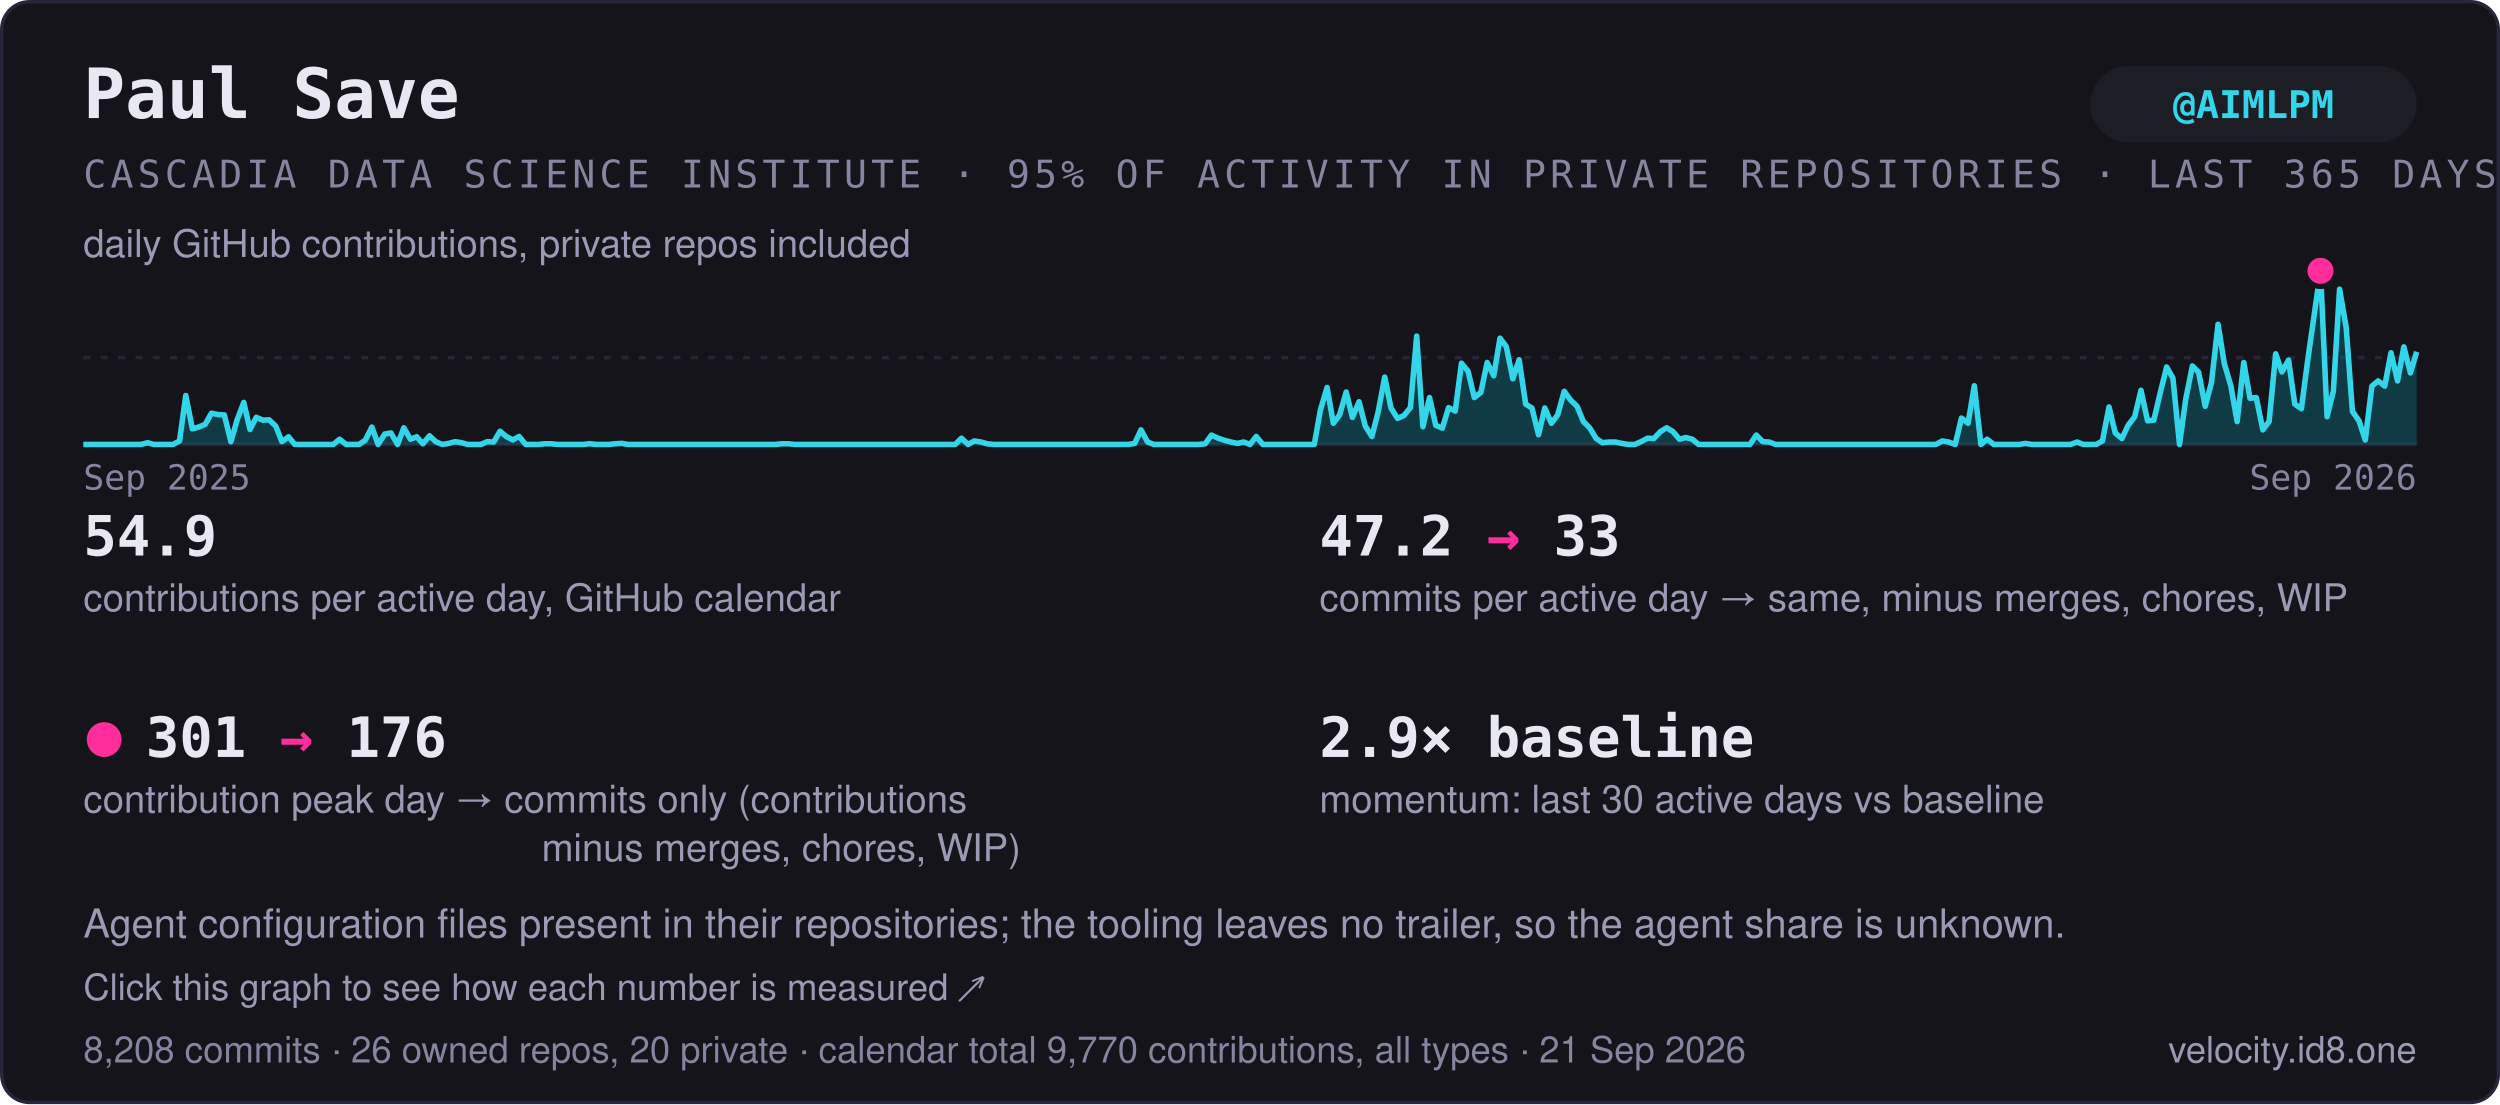
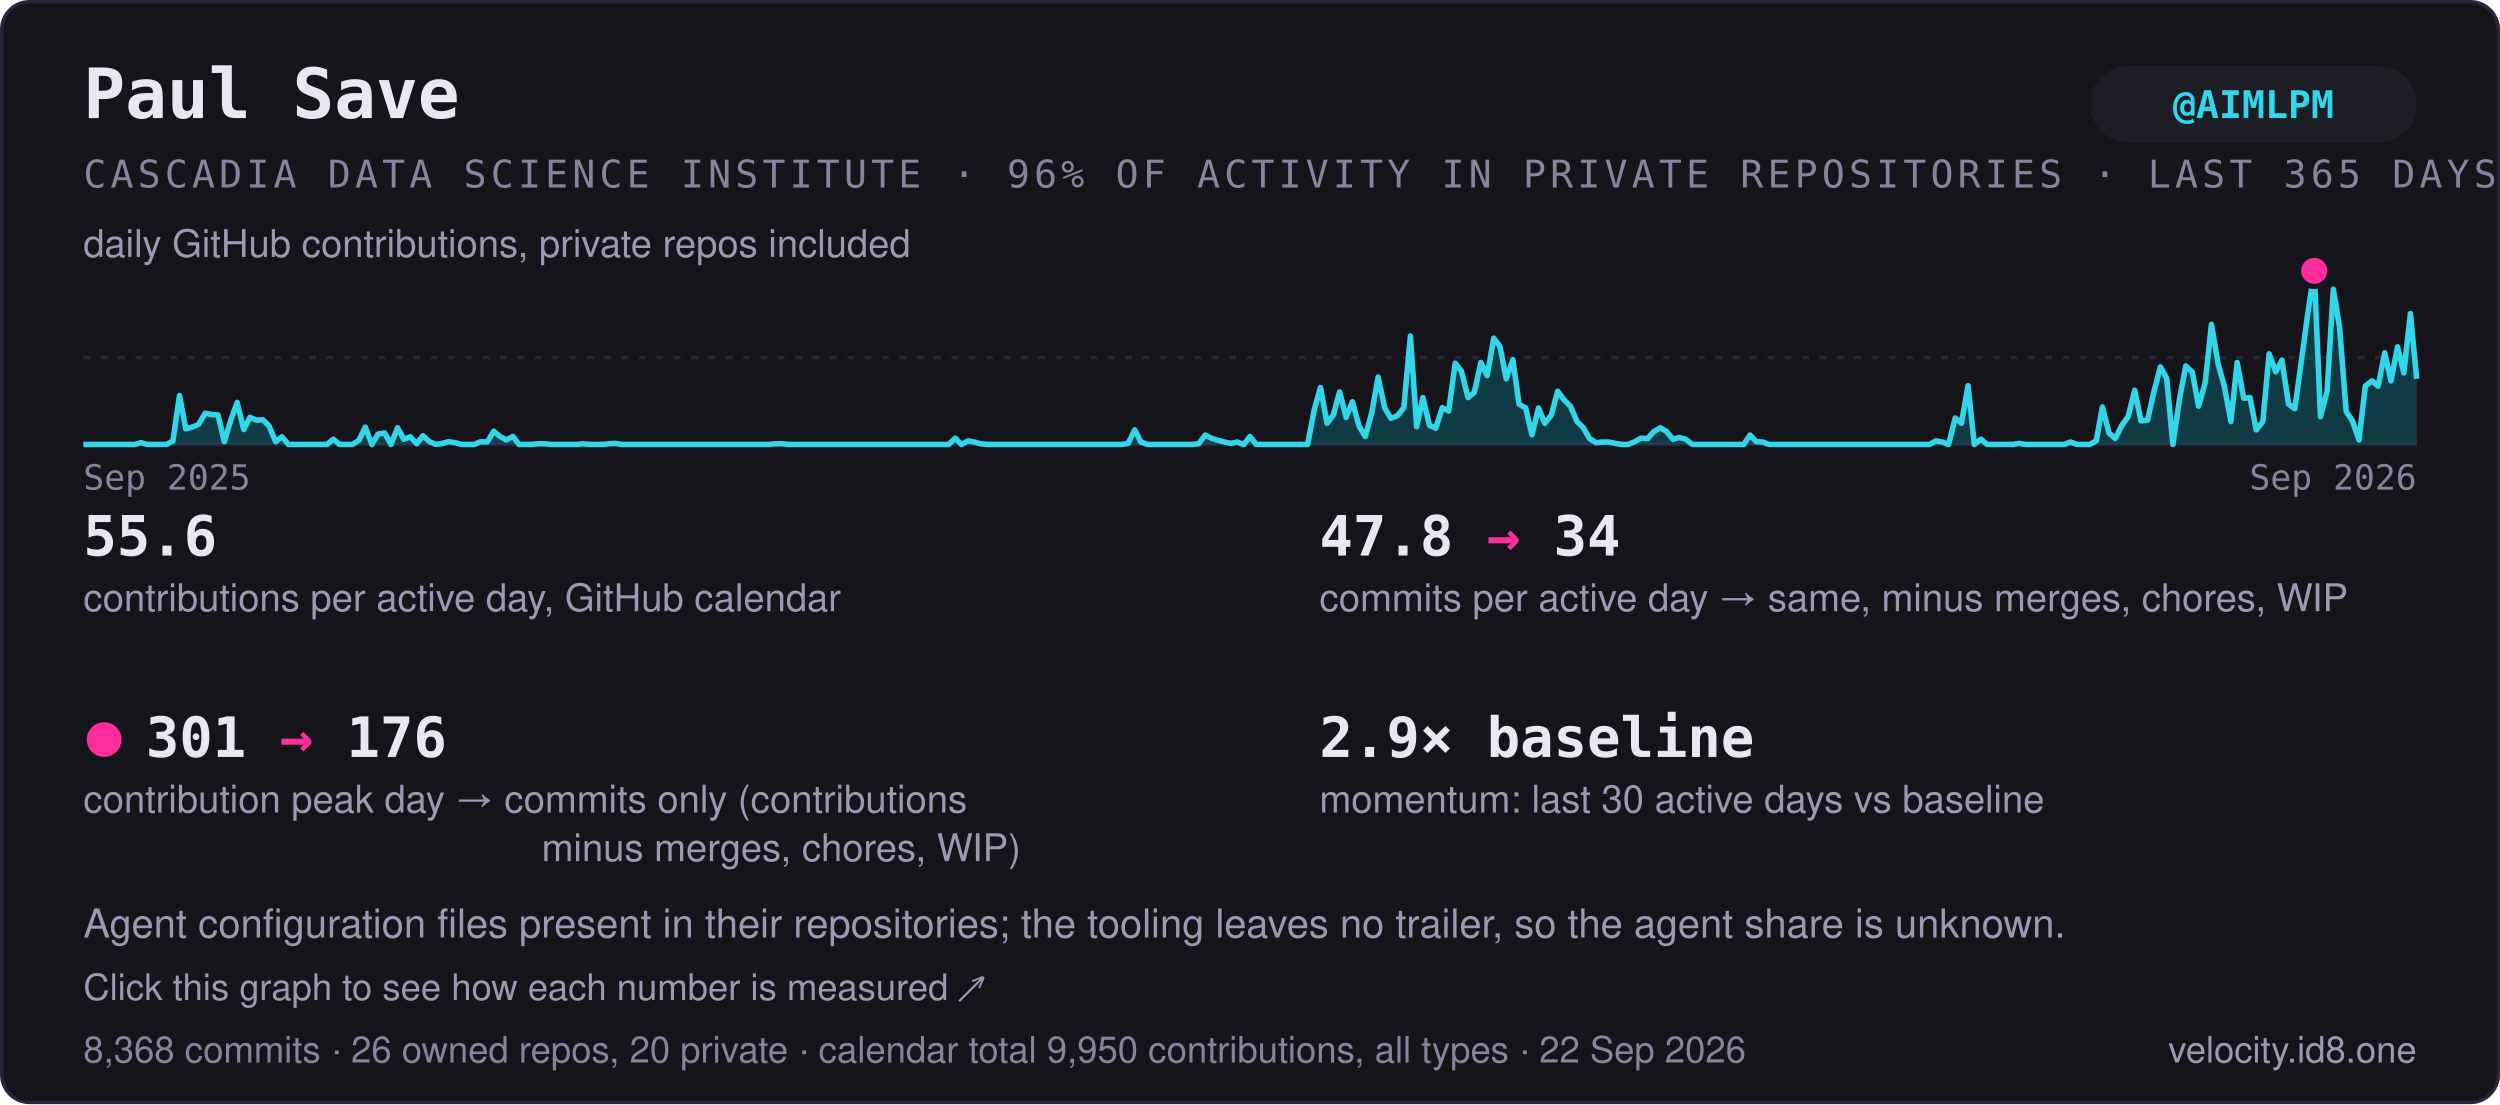
<svg xmlns="http://www.w3.org/2000/svg" width="720" height="318" viewBox="0 0 720 318" role="img" aria-label="Paul Save: Velocity Graph">
  <rect x="0.5" y="0.5" width="719" height="317" rx="8" fill="#14141A" stroke="#26263A" />
  <text x="24" y="34" font-family="Departure Mono, JetBrains Mono, ui-monospace, Menlo, monospace" font-size="20" font-weight="700" fill="#E8E8F2">Paul Save</text>
-   <text x="24" y="54" font-family="Departure Mono, JetBrains Mono, ui-monospace, Menlo, monospace" font-size="11" letter-spacing="1.2" fill="#8585A0">CASCADIA DATA SCIENCE INSTITUTE · 95% OF ACTIVITY IN PRIVATE REPOSITORIES · LAST 365 DAYS</text>
+   <text x="24" y="54" font-family="Departure Mono, JetBrains Mono, ui-monospace, Menlo, monospace" font-size="11" letter-spacing="1.2" fill="#8585A0">CASCADIA DATA SCIENCE INSTITUTE · 96% OF ACTIVITY IN PRIVATE REPOSITORIES · LAST 365 DAYS</text>
  <rect x="602" y="19" width="94" height="22" rx="11" fill="#1D1D26" />
  <text x="649" y="34" text-anchor="middle" font-family="Departure Mono, JetBrains Mono, ui-monospace, Menlo, monospace" font-size="11" font-weight="600" fill="#33D6E8">@AIMLPM</text>
  <line x1="24" x2="696" y1="128" y2="128" stroke="#26263A" />
  <line x1="24" x2="696" y1="103.0" y2="103.0" stroke="#26263A" stroke-dasharray="2 3" />
-   <path d="M24.0,128.0 L25.8,128.0 L27.7,128.0 L29.5,128.0 L31.4,128.0 L33.2,128.0 L35.1,128.0 L36.9,128.0 L38.8,128.0 L40.6,128.0 L42.5,127.5 L44.3,128.0 L46.2,128.0 L48.0,128.0 L49.8,128.0 L51.7,127.0 L53.5,113.9 L55.4,123.5 L57.2,123.0 L59.1,122.2 L60.9,119.0 L62.8,119.4 L64.6,119.5 L66.5,127.2 L68.3,120.9 L70.2,115.9 L72.0,123.7 L73.8,120.2 L75.7,121.0 L77.5,120.9 L79.4,122.7 L81.2,127.2 L83.1,125.8 L84.9,128.0 L86.8,128.0 L88.6,128.0 L90.5,128.0 L92.3,128.0 L94.2,128.0 L96.0,128.0 L97.8,126.5 L99.7,128.0 L101.5,128.0 L103.4,128.0 L105.2,126.8 L107.1,123.0 L108.9,128.0 L110.8,125.0 L112.6,124.7 L114.5,128.0 L116.3,123.2 L118.2,126.5 L120.0,125.8 L121.8,127.8 L123.7,125.5 L125.5,127.2 L127.4,128.0 L129.2,127.7 L131.1,127.2 L132.9,127.5 L134.8,128.0 L136.6,128.0 L138.5,128.0 L140.3,127.2 L142.2,127.3 L144.0,124.2 L145.8,125.7 L147.7,126.7 L149.5,125.7 L151.4,128.0 L153.2,128.0 L155.1,128.0 L156.9,127.8 L158.8,127.8 L160.6,128.0 L162.5,128.0 L164.3,128.0 L166.2,128.0 L168.0,128.0 L169.8,127.8 L171.7,128.0 L173.5,128.0 L175.4,128.0 L177.2,127.8 L179.1,127.7 L180.9,128.0 L182.8,128.0 L184.6,128.0 L186.5,128.0 L188.3,128.0 L190.2,128.0 L192.0,128.0 L193.8,128.0 L195.7,128.0 L197.5,128.0 L199.4,128.0 L201.2,128.0 L203.1,128.0 L204.9,128.0 L206.8,128.0 L208.6,128.0 L210.5,128.0 L212.3,128.0 L214.2,128.0 L216.0,128.0 L217.8,128.0 L219.7,128.0 L221.5,128.0 L223.4,128.0 L225.2,127.8 L227.1,127.8 L228.9,128.0 L230.8,128.0 L232.6,128.0 L234.5,128.0 L236.3,128.0 L238.2,128.0 L240.0,128.0 L241.8,128.0 L243.7,128.0 L245.5,128.0 L247.4,128.0 L249.2,128.0 L251.1,128.0 L252.9,128.0 L254.8,128.0 L256.6,128.0 L258.5,128.0 L260.3,128.0 L262.2,128.0 L264.0,128.0 L265.8,128.0 L267.7,128.0 L269.5,128.0 L271.4,128.0 L273.2,128.0 L275.1,128.0 L276.9,126.2 L278.8,128.0 L280.6,127.0 L282.5,127.3 L284.3,127.8 L286.2,128.0 L288.0,128.0 L289.8,128.0 L291.7,128.0 L293.5,128.0 L295.4,128.0 L297.2,128.0 L299.1,128.0 L300.9,128.0 L302.8,128.0 L304.6,128.0 L306.5,128.0 L308.3,128.0 L310.2,128.0 L312.0,128.0 L313.8,128.0 L315.7,128.0 L317.5,128.0 L319.4,128.0 L321.2,128.0 L323.1,128.0 L324.9,128.0 L326.8,127.7 L328.6,123.8 L330.5,127.3 L332.3,128.0 L334.2,128.0 L336.0,128.0 L337.8,128.0 L339.7,128.0 L341.5,128.0 L343.4,128.0 L345.2,128.0 L347.1,127.8 L348.9,125.3 L350.8,126.2 L352.6,126.8 L354.5,127.3 L356.3,127.7 L358.2,127.3 L360.0,128.0 L361.8,125.7 L363.7,128.0 L365.5,128.0 L367.4,128.0 L369.2,128.0 L371.1,128.0 L372.9,128.0 L374.8,128.0 L376.6,128.0 L378.5,128.0 L380.3,118.0 L382.2,111.6 L384.0,121.9 L385.8,119.5 L387.7,112.9 L389.5,120.2 L391.4,115.7 L393.2,122.7 L395.1,125.7 L396.9,118.7 L398.8,108.6 L400.6,117.5 L402.5,120.5 L404.3,119.7 L406.2,117.4 L408.0,96.8 L409.8,122.9 L411.7,114.5 L413.5,122.5 L415.4,123.3 L417.2,117.4 L419.1,118.4 L420.9,104.6 L422.8,106.9 L424.6,114.5 L426.5,113.0 L428.3,104.4 L430.2,108.2 L432.0,97.4 L433.8,99.8 L435.7,109.1 L437.5,103.6 L439.4,116.4 L441.2,117.5 L443.1,125.2 L444.9,117.5 L446.8,121.9 L448.6,119.5 L450.5,112.7 L452.3,115.2 L454.2,117.0 L456.0,121.4 L457.8,123.2 L459.7,126.3 L461.5,127.5 L463.4,127.3 L465.2,127.3 L467.1,127.7 L468.9,128.0 L470.8,128.0 L472.6,127.2 L474.5,126.2 L476.3,126.3 L478.2,124.3 L480.0,123.2 L481.8,124.3 L483.7,126.5 L485.5,126.0 L487.4,126.5 L489.2,128.0 L491.1,128.0 L492.9,128.0 L494.8,128.0 L496.6,128.0 L498.5,128.0 L500.3,128.0 L502.2,128.0 L504.0,128.0 L505.8,125.3 L507.7,127.2 L509.5,127.3 L511.4,128.0 L513.2,128.0 L515.1,128.0 L516.9,128.0 L518.8,128.0 L520.6,128.0 L522.5,128.0 L524.3,128.0 L526.2,128.0 L528.0,128.0 L529.8,128.0 L531.7,128.0 L533.5,128.0 L535.4,128.0 L537.2,128.0 L539.1,128.0 L540.9,128.0 L542.8,128.0 L544.6,128.0 L546.5,128.0 L548.3,128.0 L550.2,128.0 L552.0,128.0 L553.8,128.0 L555.7,128.0 L557.5,128.0 L559.4,127.0 L561.2,127.3 L563.1,128.0 L564.9,120.4 L566.8,121.9 L568.6,111.1 L570.5,128.0 L572.3,126.5 L574.2,128.0 L576.0,128.0 L577.8,128.0 L579.7,128.0 L581.5,128.0 L583.4,127.7 L585.2,128.0 L587.1,128.0 L588.9,128.0 L590.8,128.0 L592.6,128.0 L594.5,128.0 L596.3,128.0 L598.2,127.3 L600.0,128.0 L601.8,128.0 L603.7,128.0 L605.5,127.0 L607.4,117.2 L609.2,124.7 L611.1,126.3 L612.9,122.5 L614.8,120.0 L616.6,112.4 L618.5,121.2 L620.3,121.0 L622.2,112.9 L624.0,105.7 L625.8,108.9 L627.7,128.0 L629.5,114.9 L631.4,105.4 L633.2,107.2 L635.1,117.0 L636.9,110.2 L638.8,93.4 L640.6,104.7 L642.5,111.2 L644.3,121.4 L646.2,104.4 L648.0,114.7 L649.8,114.5 L651.7,123.8 L653.5,121.4 L655.4,101.9 L657.2,107.1 L659.1,103.7 L660.9,116.4 L662.8,117.7 L664.6,103.9 L666.5,90.6 L668.3,78.0 L670.2,120.0 L672.0,112.7 L673.8,83.3 L675.7,94.3 L677.5,118.5 L679.4,121.2 L681.2,126.7 L683.1,111.2 L684.9,109.7 L686.8,111.2 L688.6,101.6 L690.5,109.7 L692.3,99.9 L694.2,107.4 L696.0,101.3 L696.0,128 L24,128 Z" fill="#0F6B78" fill-opacity="0.45" />
-   <path d="M24.0,128.0 L25.8,128.0 L27.7,128.0 L29.5,128.0 L31.4,128.0 L33.2,128.0 L35.1,128.0 L36.9,128.0 L38.8,128.0 L40.6,128.0 L42.5,127.5 L44.3,128.0 L46.2,128.0 L48.0,128.0 L49.8,128.0 L51.7,127.0 L53.5,113.9 L55.4,123.5 L57.2,123.0 L59.1,122.2 L60.9,119.0 L62.8,119.4 L64.6,119.5 L66.5,127.2 L68.3,120.9 L70.2,115.9 L72.0,123.7 L73.8,120.2 L75.7,121.0 L77.5,120.9 L79.4,122.7 L81.2,127.2 L83.1,125.8 L84.9,128.0 L86.8,128.0 L88.6,128.0 L90.5,128.0 L92.3,128.0 L94.2,128.0 L96.0,128.0 L97.8,126.5 L99.7,128.0 L101.5,128.0 L103.4,128.0 L105.2,126.8 L107.1,123.0 L108.9,128.0 L110.8,125.0 L112.6,124.7 L114.5,128.0 L116.3,123.2 L118.2,126.5 L120.0,125.8 L121.8,127.8 L123.7,125.5 L125.5,127.2 L127.4,128.0 L129.2,127.7 L131.1,127.2 L132.9,127.5 L134.8,128.0 L136.6,128.0 L138.5,128.0 L140.3,127.2 L142.2,127.3 L144.0,124.2 L145.8,125.7 L147.7,126.7 L149.5,125.7 L151.4,128.0 L153.2,128.0 L155.1,128.0 L156.9,127.8 L158.8,127.8 L160.6,128.0 L162.5,128.0 L164.3,128.0 L166.2,128.0 L168.0,128.0 L169.8,127.8 L171.7,128.0 L173.5,128.0 L175.4,128.0 L177.2,127.8 L179.1,127.7 L180.9,128.0 L182.8,128.0 L184.6,128.0 L186.5,128.0 L188.3,128.0 L190.2,128.0 L192.0,128.0 L193.8,128.0 L195.7,128.0 L197.5,128.0 L199.4,128.0 L201.2,128.0 L203.1,128.0 L204.9,128.0 L206.8,128.0 L208.6,128.0 L210.5,128.0 L212.3,128.0 L214.2,128.0 L216.0,128.0 L217.8,128.0 L219.7,128.0 L221.5,128.0 L223.4,128.0 L225.2,127.8 L227.1,127.8 L228.9,128.0 L230.8,128.0 L232.6,128.0 L234.5,128.0 L236.3,128.0 L238.2,128.0 L240.0,128.0 L241.8,128.0 L243.7,128.0 L245.5,128.0 L247.4,128.0 L249.2,128.0 L251.1,128.0 L252.9,128.0 L254.8,128.0 L256.6,128.0 L258.5,128.0 L260.3,128.0 L262.2,128.0 L264.0,128.0 L265.8,128.0 L267.7,128.0 L269.5,128.0 L271.4,128.0 L273.2,128.0 L275.1,128.0 L276.9,126.2 L278.8,128.0 L280.6,127.0 L282.5,127.3 L284.3,127.8 L286.2,128.0 L288.0,128.0 L289.8,128.0 L291.7,128.0 L293.5,128.0 L295.4,128.0 L297.2,128.0 L299.1,128.0 L300.9,128.0 L302.8,128.0 L304.6,128.0 L306.5,128.0 L308.3,128.0 L310.2,128.0 L312.0,128.0 L313.8,128.0 L315.7,128.0 L317.5,128.0 L319.4,128.0 L321.2,128.0 L323.1,128.0 L324.9,128.0 L326.8,127.7 L328.6,123.8 L330.5,127.3 L332.3,128.0 L334.2,128.0 L336.0,128.0 L337.8,128.0 L339.7,128.0 L341.5,128.0 L343.4,128.0 L345.2,128.0 L347.1,127.8 L348.9,125.3 L350.8,126.2 L352.6,126.8 L354.5,127.3 L356.3,127.7 L358.2,127.3 L360.0,128.0 L361.8,125.7 L363.7,128.0 L365.5,128.0 L367.4,128.0 L369.2,128.0 L371.1,128.0 L372.9,128.0 L374.8,128.0 L376.6,128.0 L378.5,128.0 L380.3,118.0 L382.2,111.6 L384.0,121.9 L385.8,119.5 L387.7,112.9 L389.5,120.2 L391.4,115.7 L393.2,122.7 L395.1,125.7 L396.9,118.7 L398.8,108.6 L400.6,117.5 L402.5,120.5 L404.3,119.7 L406.2,117.4 L408.0,96.8 L409.8,122.9 L411.7,114.5 L413.5,122.5 L415.4,123.3 L417.2,117.4 L419.1,118.4 L420.9,104.6 L422.8,106.9 L424.6,114.5 L426.5,113.0 L428.3,104.4 L430.2,108.2 L432.0,97.4 L433.8,99.8 L435.7,109.1 L437.5,103.6 L439.4,116.4 L441.2,117.5 L443.1,125.2 L444.9,117.5 L446.8,121.9 L448.6,119.5 L450.5,112.7 L452.3,115.2 L454.2,117.0 L456.0,121.4 L457.8,123.2 L459.7,126.3 L461.5,127.5 L463.4,127.3 L465.2,127.3 L467.1,127.7 L468.9,128.0 L470.8,128.0 L472.6,127.2 L474.5,126.2 L476.3,126.3 L478.2,124.3 L480.0,123.2 L481.8,124.3 L483.7,126.5 L485.5,126.0 L487.4,126.5 L489.2,128.0 L491.1,128.0 L492.9,128.0 L494.8,128.0 L496.6,128.0 L498.5,128.0 L500.3,128.0 L502.2,128.0 L504.0,128.0 L505.8,125.3 L507.7,127.2 L509.5,127.3 L511.4,128.0 L513.2,128.0 L515.1,128.0 L516.9,128.0 L518.8,128.0 L520.6,128.0 L522.5,128.0 L524.3,128.0 L526.2,128.0 L528.0,128.0 L529.8,128.0 L531.7,128.0 L533.5,128.0 L535.4,128.0 L537.2,128.0 L539.1,128.0 L540.9,128.0 L542.8,128.0 L544.6,128.0 L546.5,128.0 L548.3,128.0 L550.2,128.0 L552.0,128.0 L553.8,128.0 L555.7,128.0 L557.5,128.0 L559.4,127.0 L561.2,127.3 L563.1,128.0 L564.9,120.4 L566.8,121.9 L568.6,111.1 L570.5,128.0 L572.3,126.5 L574.2,128.0 L576.0,128.0 L577.8,128.0 L579.7,128.0 L581.5,128.0 L583.4,127.7 L585.2,128.0 L587.1,128.0 L588.9,128.0 L590.8,128.0 L592.6,128.0 L594.5,128.0 L596.3,128.0 L598.2,127.3 L600.0,128.0 L601.8,128.0 L603.7,128.0 L605.5,127.0 L607.4,117.2 L609.2,124.7 L611.1,126.3 L612.9,122.5 L614.8,120.0 L616.6,112.4 L618.5,121.2 L620.3,121.0 L622.2,112.9 L624.0,105.7 L625.8,108.9 L627.7,128.0 L629.5,114.9 L631.4,105.4 L633.2,107.2 L635.1,117.0 L636.9,110.2 L638.8,93.4 L640.6,104.7 L642.5,111.2 L644.3,121.4 L646.2,104.4 L648.0,114.7 L649.8,114.5 L651.7,123.8 L653.5,121.4 L655.4,101.9 L657.2,107.1 L659.1,103.7 L660.9,116.4 L662.8,117.7 L664.6,103.9 L666.5,90.6 L668.3,78.0 L670.2,120.0 L672.0,112.7 L673.8,83.3 L675.7,94.3 L677.5,118.5 L679.4,121.2 L681.2,126.7 L683.1,111.2 L684.9,109.7 L686.8,111.2 L688.6,101.6 L690.5,109.7 L692.3,99.9 L694.2,107.4 L696.0,101.3" fill="none" stroke="#33D6E8" stroke-width="1.6" stroke-linejoin="round" />
-   <circle cx="668.3" cy="78.0" r="4.5" fill="#FF2D9C" stroke="#14141A" stroke-width="1.5" />
+   <path d="M24.0,128.0 L25.8,128.0 L27.7,128.0 L29.5,128.0 L31.4,128.0 L33.2,128.0 L35.1,128.0 L36.9,128.0 L38.8,128.0 L40.6,127.5 L42.5,128.0 L44.3,128.0 L46.2,128.0 L48.0,128.0 L49.8,127.0 L51.7,113.9 L53.5,123.5 L55.4,123.0 L57.2,122.2 L59.1,119.0 L60.9,119.4 L62.8,119.5 L64.6,127.2 L66.5,120.9 L68.3,115.9 L70.2,123.7 L72.0,120.2 L73.8,121.0 L75.7,120.9 L77.5,122.7 L79.4,127.2 L81.2,125.8 L83.1,128.0 L84.9,128.0 L86.8,128.0 L88.6,128.0 L90.5,128.0 L92.3,128.0 L94.2,128.0 L96.0,126.5 L97.8,128.0 L99.7,128.0 L101.5,128.0 L103.4,126.8 L105.2,123.0 L107.1,128.0 L108.9,125.0 L110.8,124.7 L112.6,128.0 L114.5,123.2 L116.3,126.5 L118.2,125.8 L120.0,127.8 L121.8,125.5 L123.7,127.2 L125.5,128.0 L127.4,127.7 L129.2,127.2 L131.1,127.5 L132.9,128.0 L134.8,128.0 L136.6,128.0 L138.5,127.2 L140.3,127.3 L142.2,124.2 L144.0,125.7 L145.8,126.7 L147.7,125.7 L149.5,128.0 L151.4,128.0 L153.2,128.0 L155.1,127.8 L156.9,127.8 L158.8,128.0 L160.6,128.0 L162.5,128.0 L164.3,128.0 L166.2,128.0 L168.0,127.8 L169.8,128.0 L171.7,128.0 L173.5,128.0 L175.4,127.8 L177.2,127.7 L179.1,128.0 L180.9,128.0 L182.8,128.0 L184.6,128.0 L186.5,128.0 L188.3,128.0 L190.2,128.0 L192.0,128.0 L193.8,128.0 L195.7,128.0 L197.5,128.0 L199.4,128.0 L201.2,128.0 L203.1,128.0 L204.9,128.0 L206.8,128.0 L208.6,128.0 L210.5,128.0 L212.3,128.0 L214.2,128.0 L216.0,128.0 L217.8,128.0 L219.7,128.0 L221.5,128.0 L223.4,127.8 L225.2,127.8 L227.1,128.0 L228.9,128.0 L230.8,128.0 L232.6,128.0 L234.5,128.0 L236.3,128.0 L238.2,128.0 L240.0,128.0 L241.8,128.0 L243.7,128.0 L245.5,128.0 L247.4,128.0 L249.2,128.0 L251.1,128.0 L252.9,128.0 L254.8,128.0 L256.6,128.0 L258.5,128.0 L260.3,128.0 L262.2,128.0 L264.0,128.0 L265.8,128.0 L267.7,128.0 L269.5,128.0 L271.4,128.0 L273.2,128.0 L275.1,126.2 L276.9,128.0 L278.8,127.0 L280.6,127.3 L282.5,127.8 L284.3,128.0 L286.2,128.0 L288.0,128.0 L289.8,128.0 L291.7,128.0 L293.5,128.0 L295.4,128.0 L297.2,128.0 L299.1,128.0 L300.9,128.0 L302.8,128.0 L304.6,128.0 L306.5,128.0 L308.3,128.0 L310.2,128.0 L312.0,128.0 L313.8,128.0 L315.7,128.0 L317.5,128.0 L319.4,128.0 L321.2,128.0 L323.1,128.0 L324.9,127.7 L326.8,123.8 L328.6,127.3 L330.5,128.0 L332.3,128.0 L334.2,128.0 L336.0,128.0 L337.8,128.0 L339.7,128.0 L341.5,128.0 L343.4,128.0 L345.2,127.8 L347.1,125.3 L348.9,126.2 L350.8,126.8 L352.6,127.3 L354.5,127.7 L356.3,127.3 L358.2,128.0 L360.0,125.7 L361.8,128.0 L363.7,128.0 L365.5,128.0 L367.4,128.0 L369.2,128.0 L371.1,128.0 L372.9,128.0 L374.8,128.0 L376.6,128.0 L378.5,118.0 L380.3,111.6 L382.2,121.9 L384.0,119.5 L385.8,112.9 L387.7,120.2 L389.5,115.7 L391.4,122.7 L393.2,125.7 L395.1,118.7 L396.9,108.6 L398.8,117.5 L400.6,120.5 L402.5,119.7 L404.3,117.4 L406.2,96.8 L408.0,122.9 L409.8,114.5 L411.7,122.5 L413.5,123.3 L415.4,117.4 L417.2,118.4 L419.1,104.6 L420.9,106.9 L422.8,114.5 L424.6,113.0 L426.5,104.4 L428.3,108.2 L430.2,97.4 L432.0,99.8 L433.8,109.1 L435.7,103.6 L437.5,116.4 L439.4,117.5 L441.2,125.2 L443.1,117.5 L444.9,121.9 L446.8,119.5 L448.6,112.7 L450.5,115.2 L452.3,117.0 L454.2,121.4 L456.0,123.2 L457.8,126.3 L459.7,127.5 L461.5,127.3 L463.4,127.3 L465.2,127.7 L467.1,128.0 L468.9,128.0 L470.8,127.2 L472.6,126.2 L474.5,126.3 L476.3,124.3 L478.2,123.2 L480.0,124.3 L481.8,126.5 L483.7,126.0 L485.5,126.5 L487.4,128.0 L489.2,128.0 L491.1,128.0 L492.9,128.0 L494.8,128.0 L496.6,128.0 L498.5,128.0 L500.3,128.0 L502.2,128.0 L504.0,125.3 L505.8,127.2 L507.7,127.3 L509.5,128.0 L511.4,128.0 L513.2,128.0 L515.1,128.0 L516.9,128.0 L518.8,128.0 L520.6,128.0 L522.5,128.0 L524.3,128.0 L526.2,128.0 L528.0,128.0 L529.8,128.0 L531.7,128.0 L533.5,128.0 L535.4,128.0 L537.2,128.0 L539.1,128.0 L540.9,128.0 L542.8,128.0 L544.6,128.0 L546.5,128.0 L548.3,128.0 L550.2,128.0 L552.0,128.0 L553.8,128.0 L555.7,128.0 L557.5,127.0 L559.4,127.3 L561.2,128.0 L563.1,120.4 L564.9,121.9 L566.8,111.1 L568.6,128.0 L570.5,126.5 L572.3,128.0 L574.2,128.0 L576.0,128.0 L577.8,128.0 L579.7,128.0 L581.5,127.7 L583.4,128.0 L585.2,128.0 L587.1,128.0 L588.9,128.0 L590.8,128.0 L592.6,128.0 L594.5,128.0 L596.3,127.3 L598.2,128.0 L600.0,128.0 L601.8,128.0 L603.7,127.0 L605.5,117.2 L607.4,124.7 L609.2,126.3 L611.1,122.5 L612.9,120.0 L614.8,112.4 L616.6,121.2 L618.5,121.0 L620.3,112.9 L622.2,105.7 L624.0,108.9 L625.8,128.0 L627.7,114.9 L629.5,105.4 L631.4,107.2 L633.2,117.0 L635.1,110.2 L636.9,93.4 L638.8,104.7 L640.6,111.2 L642.5,121.4 L644.3,104.4 L646.2,114.7 L648.0,114.5 L649.8,123.8 L651.7,121.4 L653.5,101.9 L655.4,107.1 L657.2,103.7 L659.1,116.4 L660.9,117.7 L662.8,103.9 L664.6,90.6 L666.5,78.0 L668.3,120.0 L670.2,112.7 L672.0,83.3 L673.8,94.3 L675.7,118.5 L677.5,121.2 L679.4,126.7 L681.2,111.2 L683.1,109.7 L684.9,111.2 L686.8,101.6 L688.6,109.7 L690.5,99.9 L692.3,107.4 L694.2,90.3 L696.0,109.1 L696.0,128 L24,128 Z" fill="#0F6B78" fill-opacity="0.45" />
+   <path d="M24.0,128.0 L25.8,128.0 L27.7,128.0 L29.5,128.0 L31.4,128.0 L33.2,128.0 L35.1,128.0 L36.9,128.0 L38.8,128.0 L40.6,127.5 L42.5,128.0 L44.3,128.0 L46.2,128.0 L48.0,128.0 L49.8,127.0 L51.7,113.9 L53.5,123.5 L55.4,123.0 L57.2,122.2 L59.1,119.0 L60.9,119.4 L62.8,119.5 L64.6,127.2 L66.5,120.9 L68.3,115.9 L70.2,123.7 L72.0,120.2 L73.8,121.0 L75.7,120.9 L77.5,122.7 L79.4,127.2 L81.2,125.8 L83.1,128.0 L84.9,128.0 L86.8,128.0 L88.6,128.0 L90.5,128.0 L92.3,128.0 L94.2,128.0 L96.0,126.5 L97.8,128.0 L99.7,128.0 L101.5,128.0 L103.4,126.8 L105.2,123.0 L107.1,128.0 L108.9,125.0 L110.8,124.7 L112.6,128.0 L114.5,123.2 L116.3,126.5 L118.2,125.8 L120.0,127.8 L121.8,125.5 L123.7,127.2 L125.5,128.0 L127.4,127.7 L129.2,127.2 L131.1,127.5 L132.9,128.0 L134.8,128.0 L136.6,128.0 L138.5,127.2 L140.3,127.3 L142.2,124.2 L144.0,125.7 L145.8,126.7 L147.7,125.7 L149.5,128.0 L151.4,128.0 L153.2,128.0 L155.1,127.8 L156.9,127.8 L158.8,128.0 L160.6,128.0 L162.5,128.0 L164.3,128.0 L166.2,128.0 L168.0,127.8 L169.8,128.0 L171.7,128.0 L173.5,128.0 L175.4,127.8 L177.2,127.7 L179.1,128.0 L180.9,128.0 L182.8,128.0 L184.6,128.0 L186.5,128.0 L188.3,128.0 L190.2,128.0 L192.0,128.0 L193.8,128.0 L195.7,128.0 L197.5,128.0 L199.4,128.0 L201.2,128.0 L203.1,128.0 L204.9,128.0 L206.8,128.0 L208.6,128.0 L210.5,128.0 L212.3,128.0 L214.2,128.0 L216.0,128.0 L217.8,128.0 L219.7,128.0 L221.5,128.0 L223.4,127.8 L225.2,127.8 L227.1,128.0 L228.9,128.0 L230.8,128.0 L232.6,128.0 L234.5,128.0 L236.3,128.0 L238.2,128.0 L240.0,128.0 L241.8,128.0 L243.7,128.0 L245.5,128.0 L247.4,128.0 L249.2,128.0 L251.1,128.0 L252.9,128.0 L254.8,128.0 L256.6,128.0 L258.5,128.0 L260.3,128.0 L262.2,128.0 L264.0,128.0 L265.8,128.0 L267.7,128.0 L269.5,128.0 L271.4,128.0 L273.2,128.0 L275.1,126.2 L276.9,128.0 L278.8,127.0 L280.6,127.3 L282.5,127.8 L284.3,128.0 L286.2,128.0 L288.0,128.0 L289.8,128.0 L291.7,128.0 L293.5,128.0 L295.4,128.0 L297.2,128.0 L299.1,128.0 L300.9,128.0 L302.8,128.0 L304.6,128.0 L306.5,128.0 L308.3,128.0 L310.2,128.0 L312.0,128.0 L313.8,128.0 L315.7,128.0 L317.5,128.0 L319.4,128.0 L321.2,128.0 L323.1,128.0 L324.9,127.7 L326.8,123.8 L328.6,127.3 L330.5,128.0 L332.3,128.0 L334.2,128.0 L336.0,128.0 L337.8,128.0 L339.7,128.0 L341.5,128.0 L343.4,128.0 L345.2,127.8 L347.1,125.3 L348.9,126.2 L350.8,126.8 L352.6,127.3 L354.5,127.7 L356.3,127.3 L358.2,128.0 L360.0,125.7 L361.8,128.0 L363.7,128.0 L365.5,128.0 L367.4,128.0 L369.2,128.0 L371.1,128.0 L372.9,128.0 L374.8,128.0 L376.6,128.0 L378.5,118.0 L380.3,111.6 L382.2,121.9 L384.0,119.5 L385.8,112.9 L387.7,120.2 L389.5,115.7 L391.4,122.7 L393.2,125.7 L395.1,118.7 L396.9,108.6 L398.8,117.5 L400.6,120.5 L402.5,119.7 L404.3,117.4 L406.2,96.8 L408.0,122.9 L409.8,114.5 L411.7,122.5 L413.5,123.3 L415.4,117.4 L417.2,118.4 L419.1,104.6 L420.9,106.9 L422.8,114.5 L424.6,113.0 L426.5,104.4 L428.3,108.2 L430.2,97.4 L432.0,99.8 L433.8,109.1 L435.7,103.6 L437.5,116.4 L439.4,117.5 L441.2,125.2 L443.1,117.5 L444.9,121.9 L446.8,119.5 L448.6,112.7 L450.5,115.2 L452.3,117.0 L454.2,121.4 L456.0,123.2 L457.8,126.3 L459.7,127.5 L461.5,127.3 L463.4,127.3 L465.2,127.7 L467.1,128.0 L468.9,128.0 L470.8,127.2 L472.6,126.2 L474.5,126.3 L476.3,124.3 L478.2,123.2 L480.0,124.3 L481.8,126.5 L483.7,126.0 L485.5,126.5 L487.4,128.0 L489.2,128.0 L491.1,128.0 L492.9,128.0 L494.8,128.0 L496.6,128.0 L498.5,128.0 L500.3,128.0 L502.2,128.0 L504.0,125.3 L505.8,127.2 L507.7,127.3 L509.5,128.0 L511.4,128.0 L513.2,128.0 L515.1,128.0 L516.9,128.0 L518.8,128.0 L520.6,128.0 L522.5,128.0 L524.3,128.0 L526.2,128.0 L528.0,128.0 L529.8,128.0 L531.7,128.0 L533.5,128.0 L535.4,128.0 L537.2,128.0 L539.1,128.0 L540.9,128.0 L542.8,128.0 L544.6,128.0 L546.5,128.0 L548.3,128.0 L550.2,128.0 L552.0,128.0 L553.8,128.0 L555.7,128.0 L557.5,127.0 L559.4,127.3 L561.2,128.0 L563.1,120.4 L564.9,121.9 L566.8,111.1 L568.6,128.0 L570.5,126.5 L572.3,128.0 L574.2,128.0 L576.0,128.0 L577.8,128.0 L579.7,128.0 L581.5,127.7 L583.4,128.0 L585.2,128.0 L587.1,128.0 L588.9,128.0 L590.8,128.0 L592.6,128.0 L594.5,128.0 L596.3,127.3 L598.2,128.0 L600.0,128.0 L601.8,128.0 L603.7,127.0 L605.5,117.2 L607.4,124.7 L609.2,126.3 L611.1,122.5 L612.9,120.0 L614.8,112.4 L616.6,121.2 L618.5,121.0 L620.3,112.9 L622.2,105.7 L624.0,108.9 L625.8,128.0 L627.7,114.9 L629.5,105.4 L631.4,107.2 L633.2,117.0 L635.1,110.2 L636.9,93.4 L638.8,104.7 L640.6,111.2 L642.5,121.4 L644.3,104.4 L646.2,114.7 L648.0,114.5 L649.8,123.8 L651.7,121.4 L653.5,101.9 L655.4,107.1 L657.2,103.7 L659.1,116.4 L660.9,117.7 L662.8,103.9 L664.6,90.6 L666.5,78.0 L668.3,120.0 L670.2,112.7 L672.0,83.3 L673.8,94.3 L675.7,118.5 L677.5,121.2 L679.4,126.7 L681.2,111.2 L683.1,109.7 L684.9,111.2 L686.8,101.6 L688.6,109.7 L690.5,99.9 L692.3,107.4 L694.2,90.3 L696.0,109.1" fill="none" stroke="#33D6E8" stroke-width="1.6" stroke-linejoin="round" />
+   <circle cx="666.5" cy="78.0" r="4.5" fill="#FF2D9C" stroke="#14141A" stroke-width="1.5" />
  <text x="24" y="141" font-family="Departure Mono, JetBrains Mono, ui-monospace, Menlo, monospace" font-size="10" fill="#8585A0">Sep 2025</text>
  <text x="696" y="141" text-anchor="end" font-family="Departure Mono, JetBrains Mono, ui-monospace, Menlo, monospace" font-size="10" fill="#8585A0">Sep 2026</text>
  <text x="24" y="74" font-family="-apple-system, BlinkMacSystemFont, 'Segoe UI', Helvetica, Arial, sans-serif" font-size="11" fill="#9A9AB5">daily GitHub contributions, private repos included</text>
-   <text x="24" y="160" font-family="Departure Mono, JetBrains Mono, ui-monospace, Menlo, monospace" font-size="16" font-weight="600" fill="#E8E8F2">54.9</text>
+   <text x="24" y="160" font-family="Departure Mono, JetBrains Mono, ui-monospace, Menlo, monospace" font-size="16" font-weight="600" fill="#E8E8F2">55.6</text>
  <text x="24" y="176" font-family="-apple-system, BlinkMacSystemFont, 'Segoe UI', Helvetica, Arial, sans-serif" font-size="11" fill="#9A9AB5">contributions per active day, GitHub calendar</text>
-   <text x="380" y="160" font-family="Departure Mono, JetBrains Mono, ui-monospace, Menlo, monospace" font-size="16" font-weight="600" fill="#E8E8F2">47.2 <tspan fill="#FF2D9C">→</tspan> 33</text>
+   <text x="380" y="160" font-family="Departure Mono, JetBrains Mono, ui-monospace, Menlo, monospace" font-size="16" font-weight="600" fill="#E8E8F2">47.8 <tspan fill="#FF2D9C">→</tspan> 34</text>
  <text x="380" y="176" font-family="-apple-system, BlinkMacSystemFont, 'Segoe UI', Helvetica, Arial, sans-serif" font-size="11" fill="#9A9AB5">commits per active day → same, minus merges, chores, WIP</text>
  <circle cx="30" cy="213" r="5" fill="#FF2D9C" />
  <text x="42" y="218" font-family="Departure Mono, JetBrains Mono, ui-monospace, Menlo, monospace" font-size="16" font-weight="600" fill="#E8E8F2">301 <tspan fill="#FF2D9C">→</tspan> 176</text>
  <text x="24" y="234" font-family="-apple-system, BlinkMacSystemFont, 'Segoe UI', Helvetica, Arial, sans-serif" font-size="11" fill="#9A9AB5">contribution peak day → commits only (contributions</text>
  <text x="156" y="248" font-family="-apple-system, BlinkMacSystemFont, 'Segoe UI', Helvetica, Arial, sans-serif" font-size="11" fill="#9A9AB5">minus merges, chores, WIP)</text>
  <text x="380" y="218" font-family="Departure Mono, JetBrains Mono, ui-monospace, Menlo, monospace" font-size="16" font-weight="600" fill="#E8E8F2">2.9× baseline</text>
  <text x="380" y="234" font-family="-apple-system, BlinkMacSystemFont, 'Segoe UI', Helvetica, Arial, sans-serif" font-size="11" fill="#9A9AB5">momentum: last 30 active days vs baseline</text>
  <text x="24" y="270" font-family="-apple-system, BlinkMacSystemFont, 'Segoe UI', Helvetica, Arial, sans-serif" font-size="11.5" fill="#9A9AB5">Agent configuration files present in their repositories; the tooling leaves no trailer, so the agent share is unknown.</text>
  <text x="24" y="288" font-family="-apple-system, BlinkMacSystemFont, 'Segoe UI', Helvetica, Arial, sans-serif" font-size="10.5" fill="#9A9AB5">Click this graph to see how each number is measured ↗</text>
-   <text x="24" y="306" font-family="-apple-system, BlinkMacSystemFont, 'Segoe UI', Helvetica, Arial, sans-serif" font-size="10.5" fill="#8585A0">8,208 commits · 26 owned repos, 20 private · calendar total 9,770 contributions, all types · 21 Sep 2026</text>
+   <text x="24" y="306" font-family="-apple-system, BlinkMacSystemFont, 'Segoe UI', Helvetica, Arial, sans-serif" font-size="10.5" fill="#8585A0">8,368 commits · 26 owned repos, 20 private · calendar total 9,950 contributions, all types · 22 Sep 2026</text>
  <text x="696" y="306" text-anchor="end" font-family="-apple-system, BlinkMacSystemFont, 'Segoe UI', Helvetica, Arial, sans-serif" font-size="10.5" fill="#9A9AB5">velocity.id8.one</text>
</svg>
